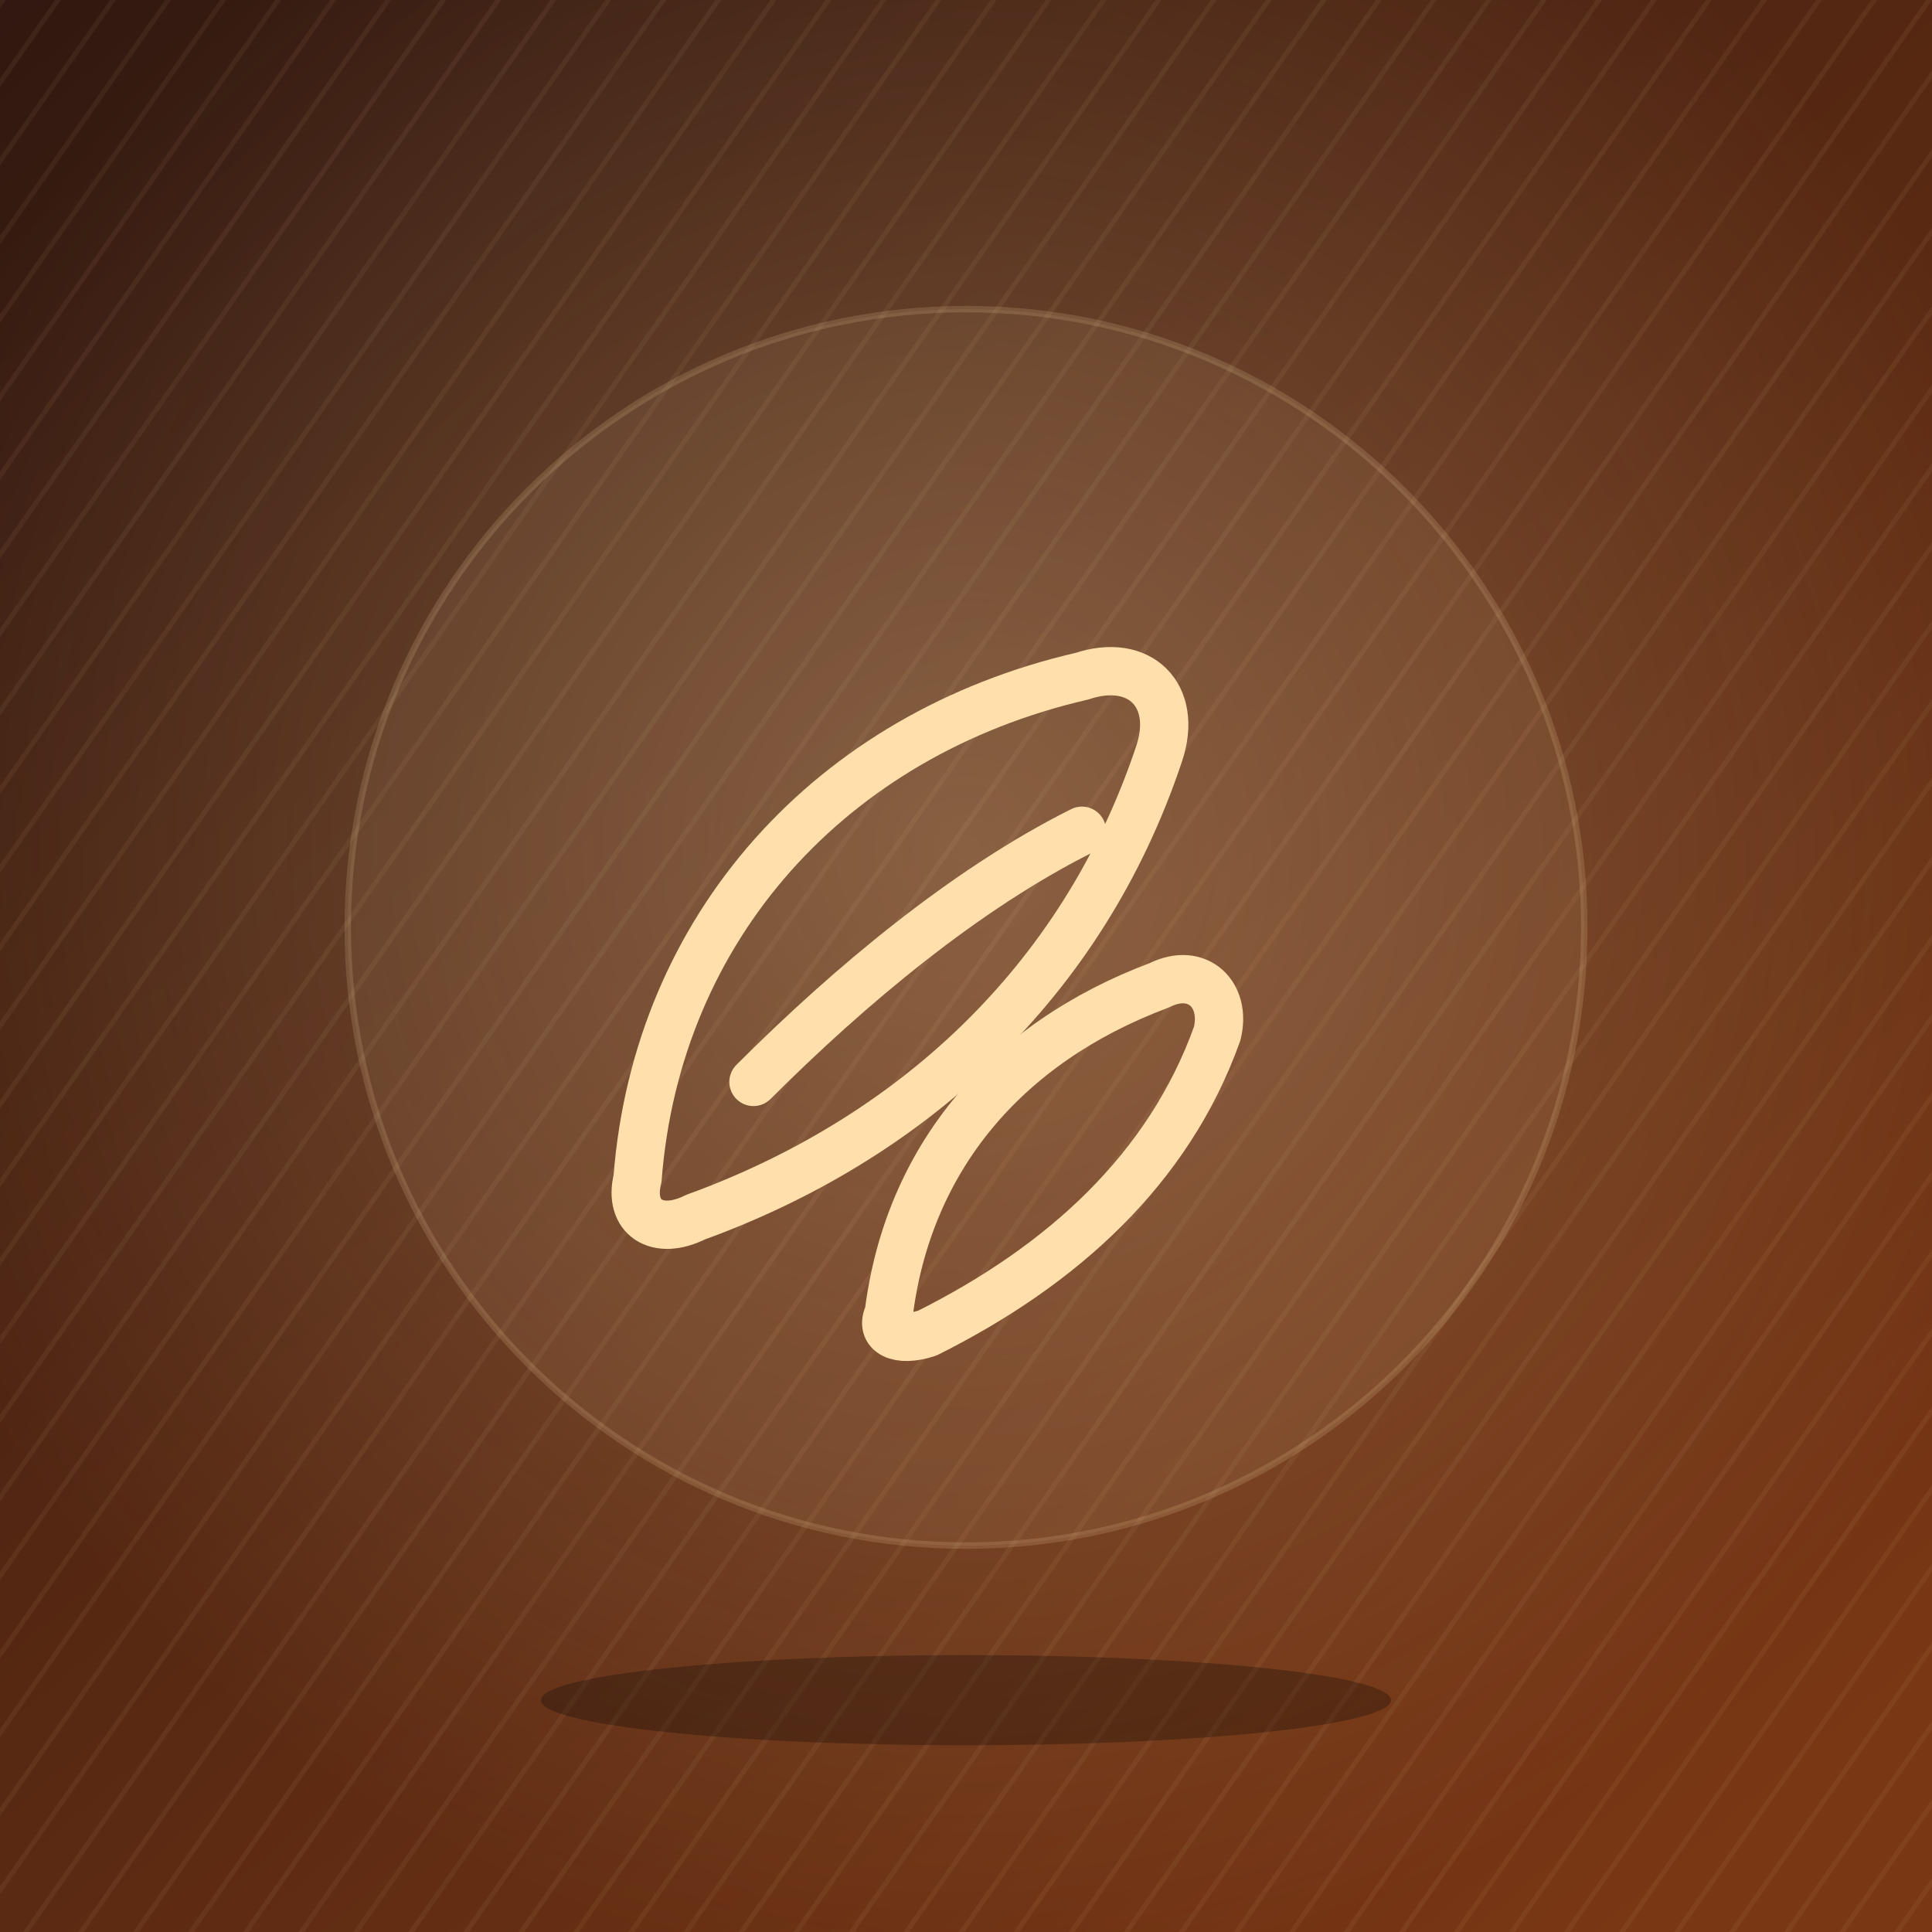
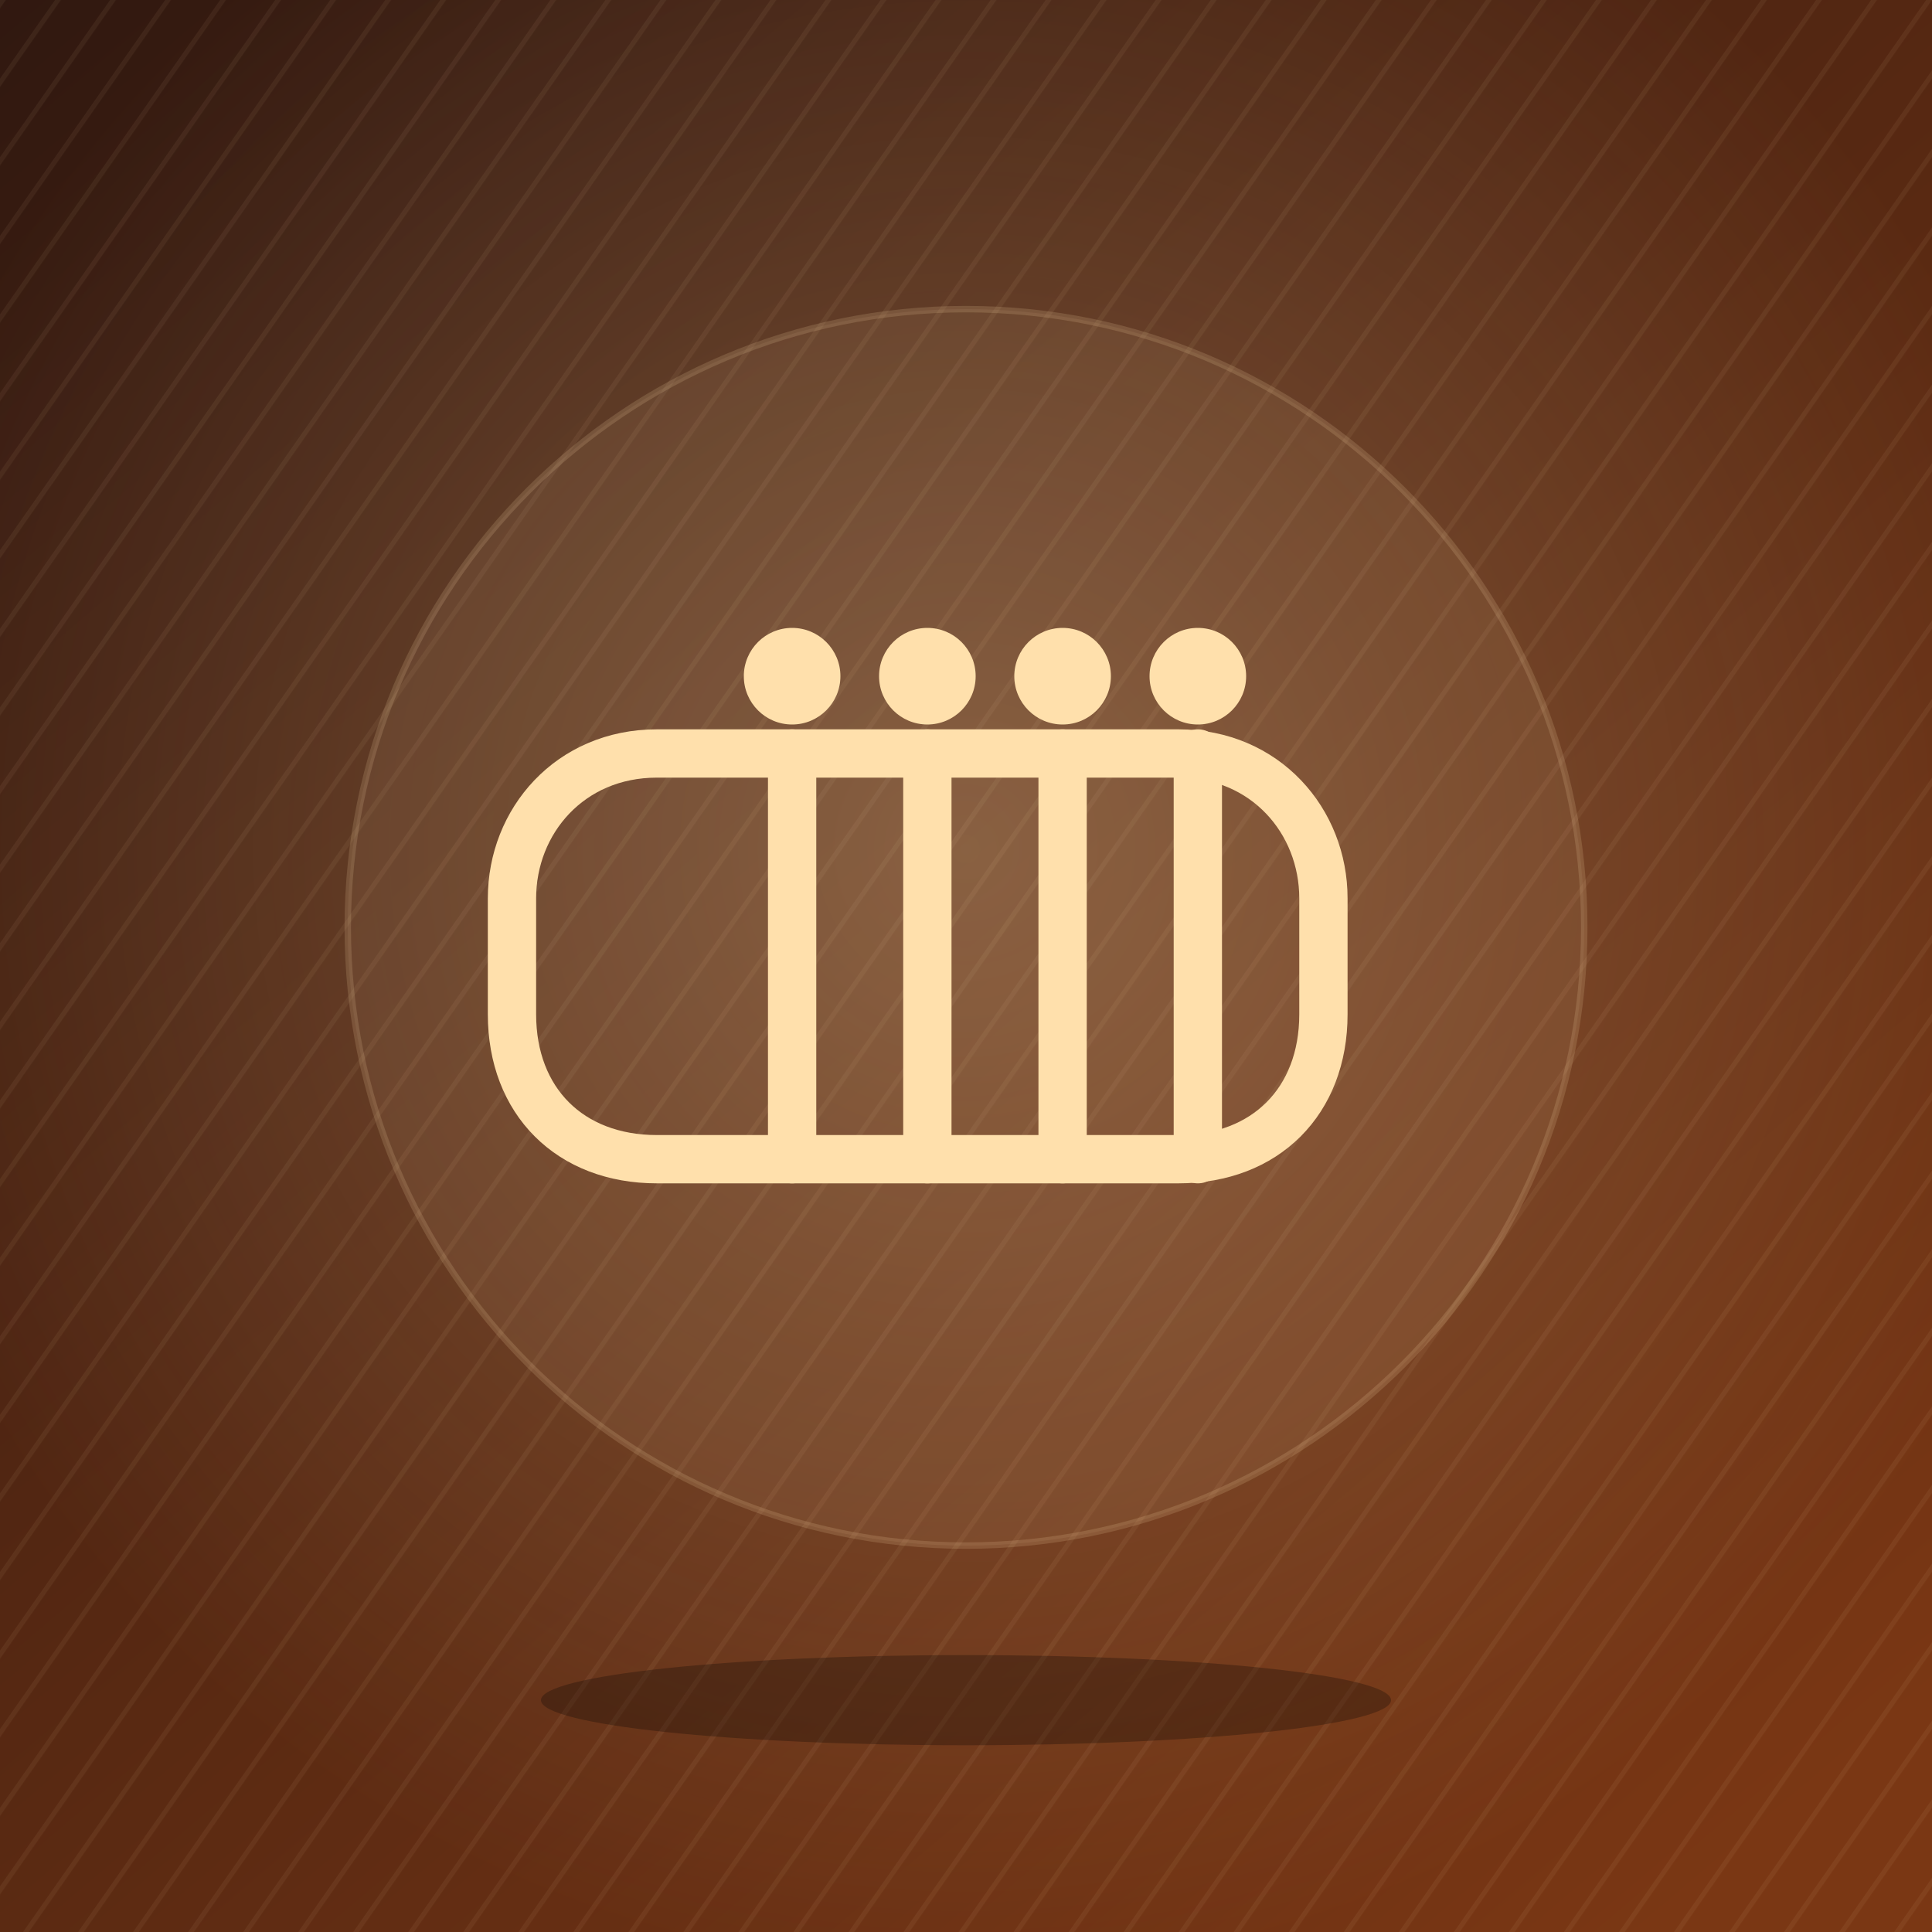
<svg xmlns="http://www.w3.org/2000/svg" viewBox="0 0 600 600" width="600" height="600" role="img">
  <defs>
-     <linearGradient id="bg1" x1="0" y1="0" x2=".85" y2="1">
+     <linearGradient id="bx4" x1="0" y1="0" x2=".85" y2="1">
      <stop offset="0" stop-color="#301810" />
      <stop offset="1" stop-color="#7A3714" />
    </linearGradient>
-     <radialGradient id="gg1" cx="50%" cy="44%" r="58%">
+     <radialGradient id="gx4" cx="50%" cy="44%" r="58%">
      <stop offset="0" stop-color="#FFE0AC" stop-opacity=".26" />
      <stop offset="1" stop-color="#FFE0AC" stop-opacity="0" />
    </radialGradient>
-     <pattern id="pg1" width="14" height="14" patternTransform="rotate(35)" patternUnits="userSpaceOnUse">
+     <pattern id="px4" width="14" height="14" patternTransform="rotate(35)" patternUnits="userSpaceOnUse">
      <line x1="0" y1="0" x2="0" y2="14" stroke="#FFE0AC" stroke-opacity=".06" stroke-width="3" />
    </pattern>
  </defs>
-   <rect width="600" height="600" fill="url(#bg1)" />
-   <rect width="600" height="600" fill="url(#pg1)" />
-   <rect width="600" height="600" fill="url(#gg1)" />
+   <rect width="600" height="600" fill="url(#bx4)" />
+   <rect width="600" height="600" fill="url(#px4)" />
+   <rect width="600" height="600" fill="url(#gx4)" />
  <circle cx="300" cy="288" r="192" fill="#FFE0AC" fill-opacity=".07" stroke="#FFE0AC" stroke-opacity=".16" stroke-width="2" />
  <g transform="translate(150.0 138.0) scale(3)" fill="none" stroke="#FFE0AC" stroke-width="5" stroke-linecap="round" stroke-linejoin="round" color="#FFE0AC">
-     <path d="M16 76c2-26 20-46 46-52 6-2 10 2 8 8-8 24-26 40-48 48-4 2-7 0-6-4Z" />
-     <path d="M42 90c2-16 12-28 28-34 4-2 7 1 6 5-5 14-16 24-30 31-3 1-5 0-4-2Z" />
-     <path d="M28 66c10-10 22-20 34-26" />
+     <path d="M18 32h54c9 0 15 7 15 15v12c0 9-6 15-15 15H18c-9 0-15-6-15-15V47c0-8 6-15 15-15Z" />
+     <path d="M32 32v42M46 32v42M60 32v42M74 32v42" />
+     <circle cx="32" cy="24" r="5" fill="currentColor" stroke="none" />
+     <circle cx="46" cy="24" r="5" fill="currentColor" stroke="none" />
+     <circle cx="60" cy="24" r="5" fill="currentColor" stroke="none" />
+     <circle cx="74" cy="24" r="5" fill="currentColor" stroke="none" />
  </g>
  <ellipse cx="300" cy="528" rx="132" ry="14" fill="#000" fill-opacity=".26" />
</svg>
